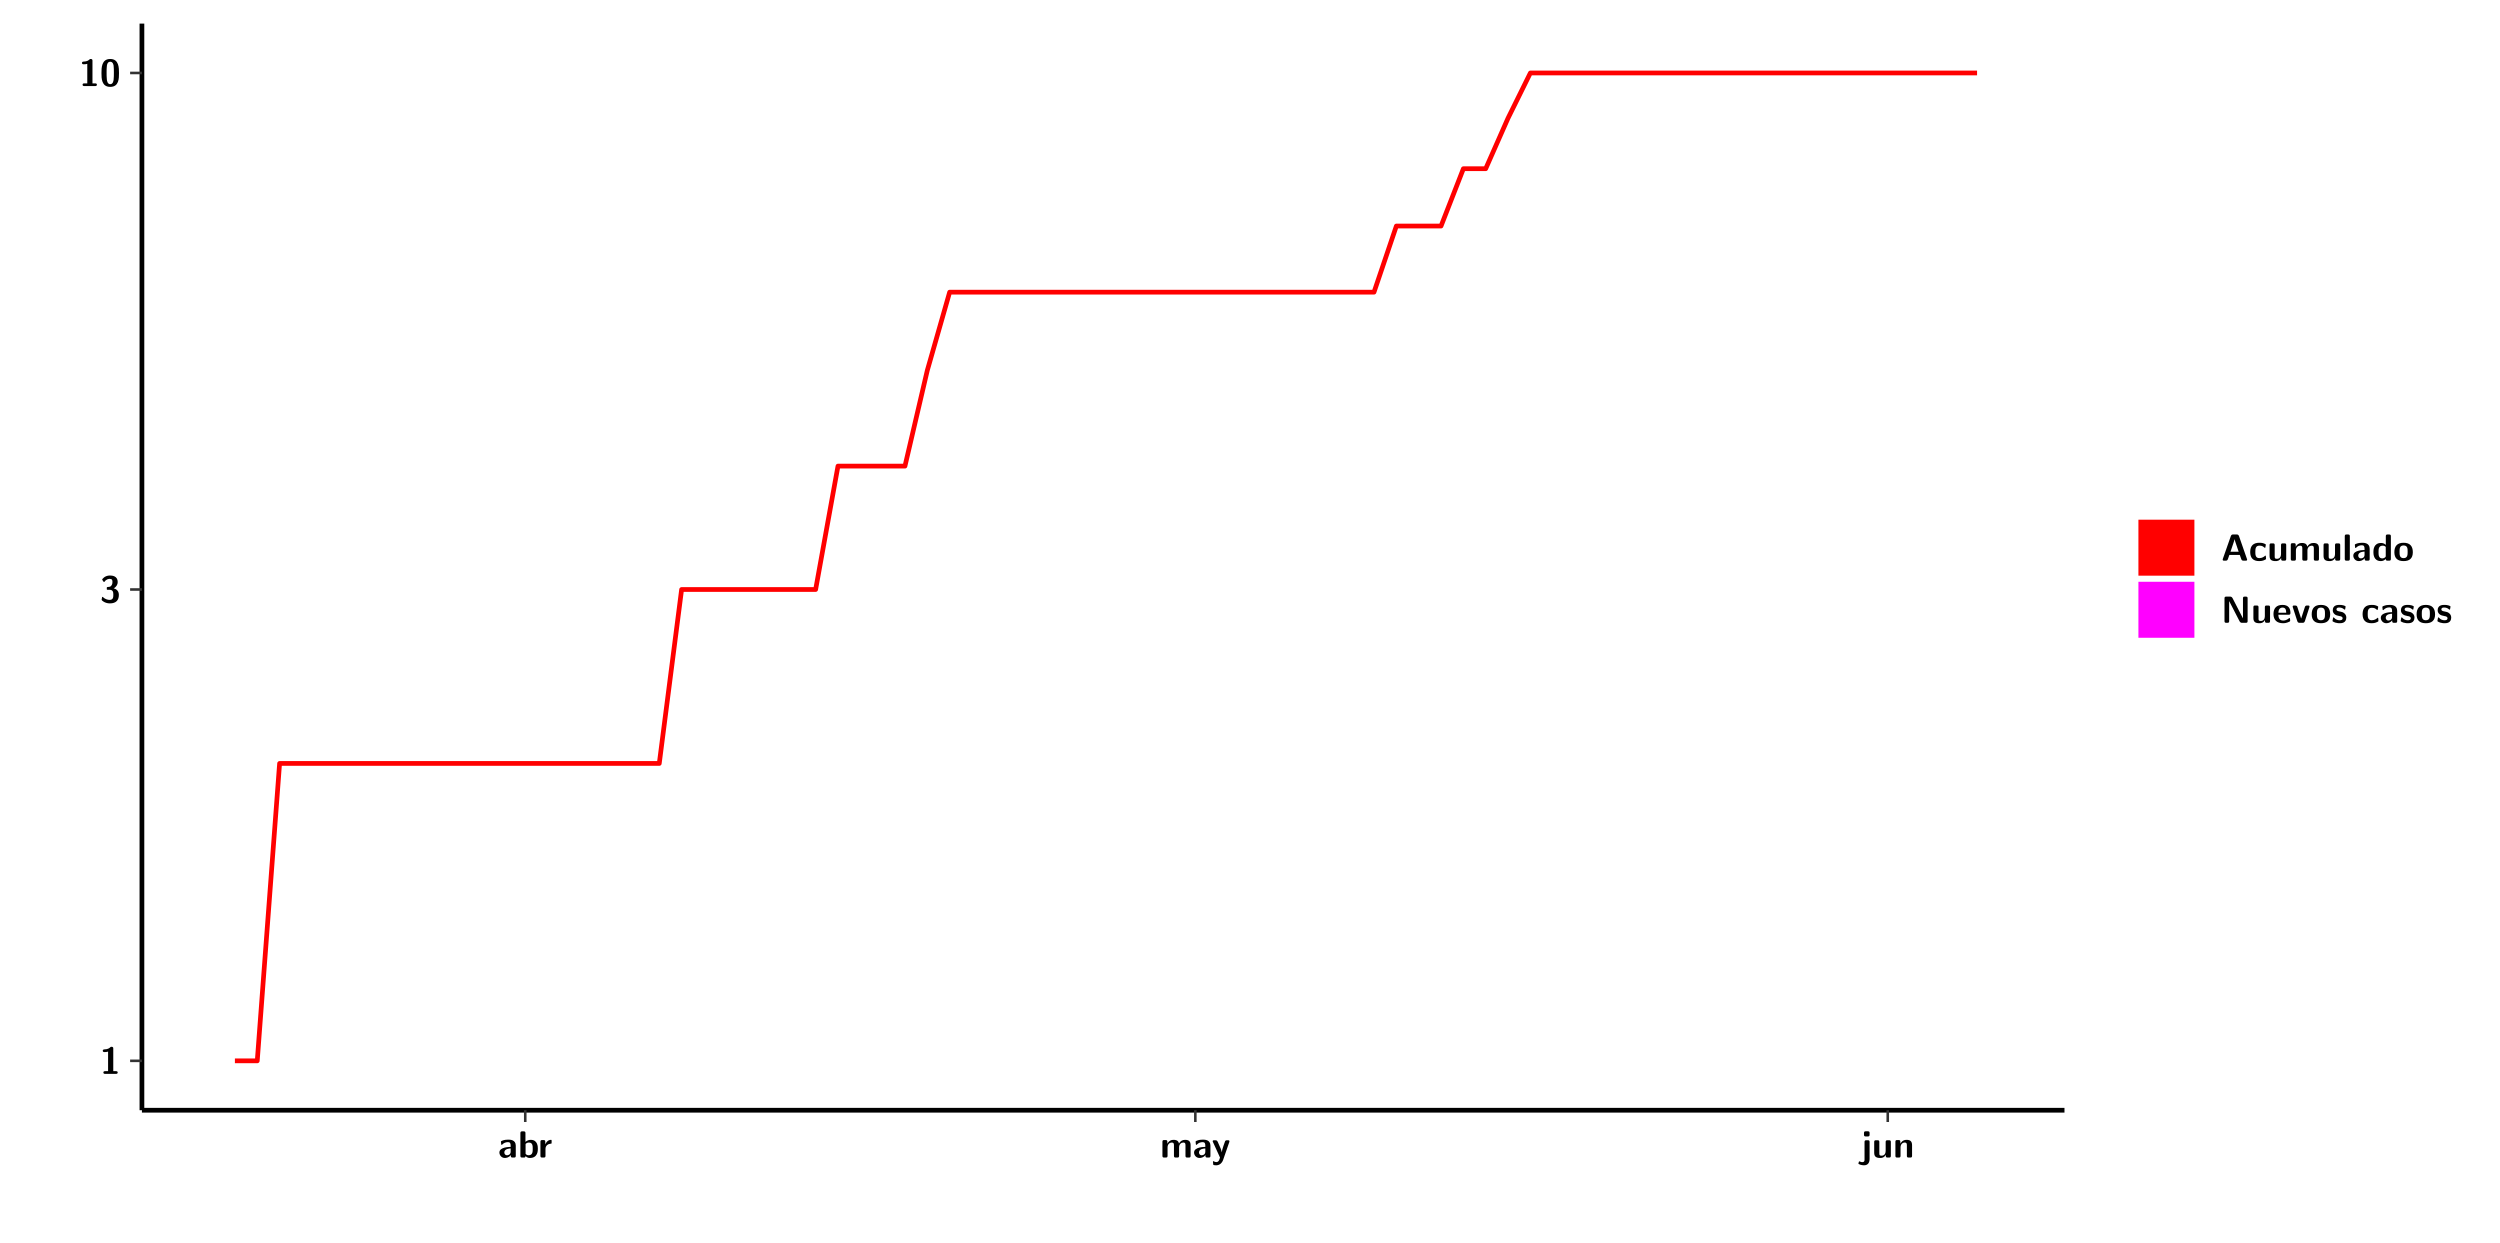
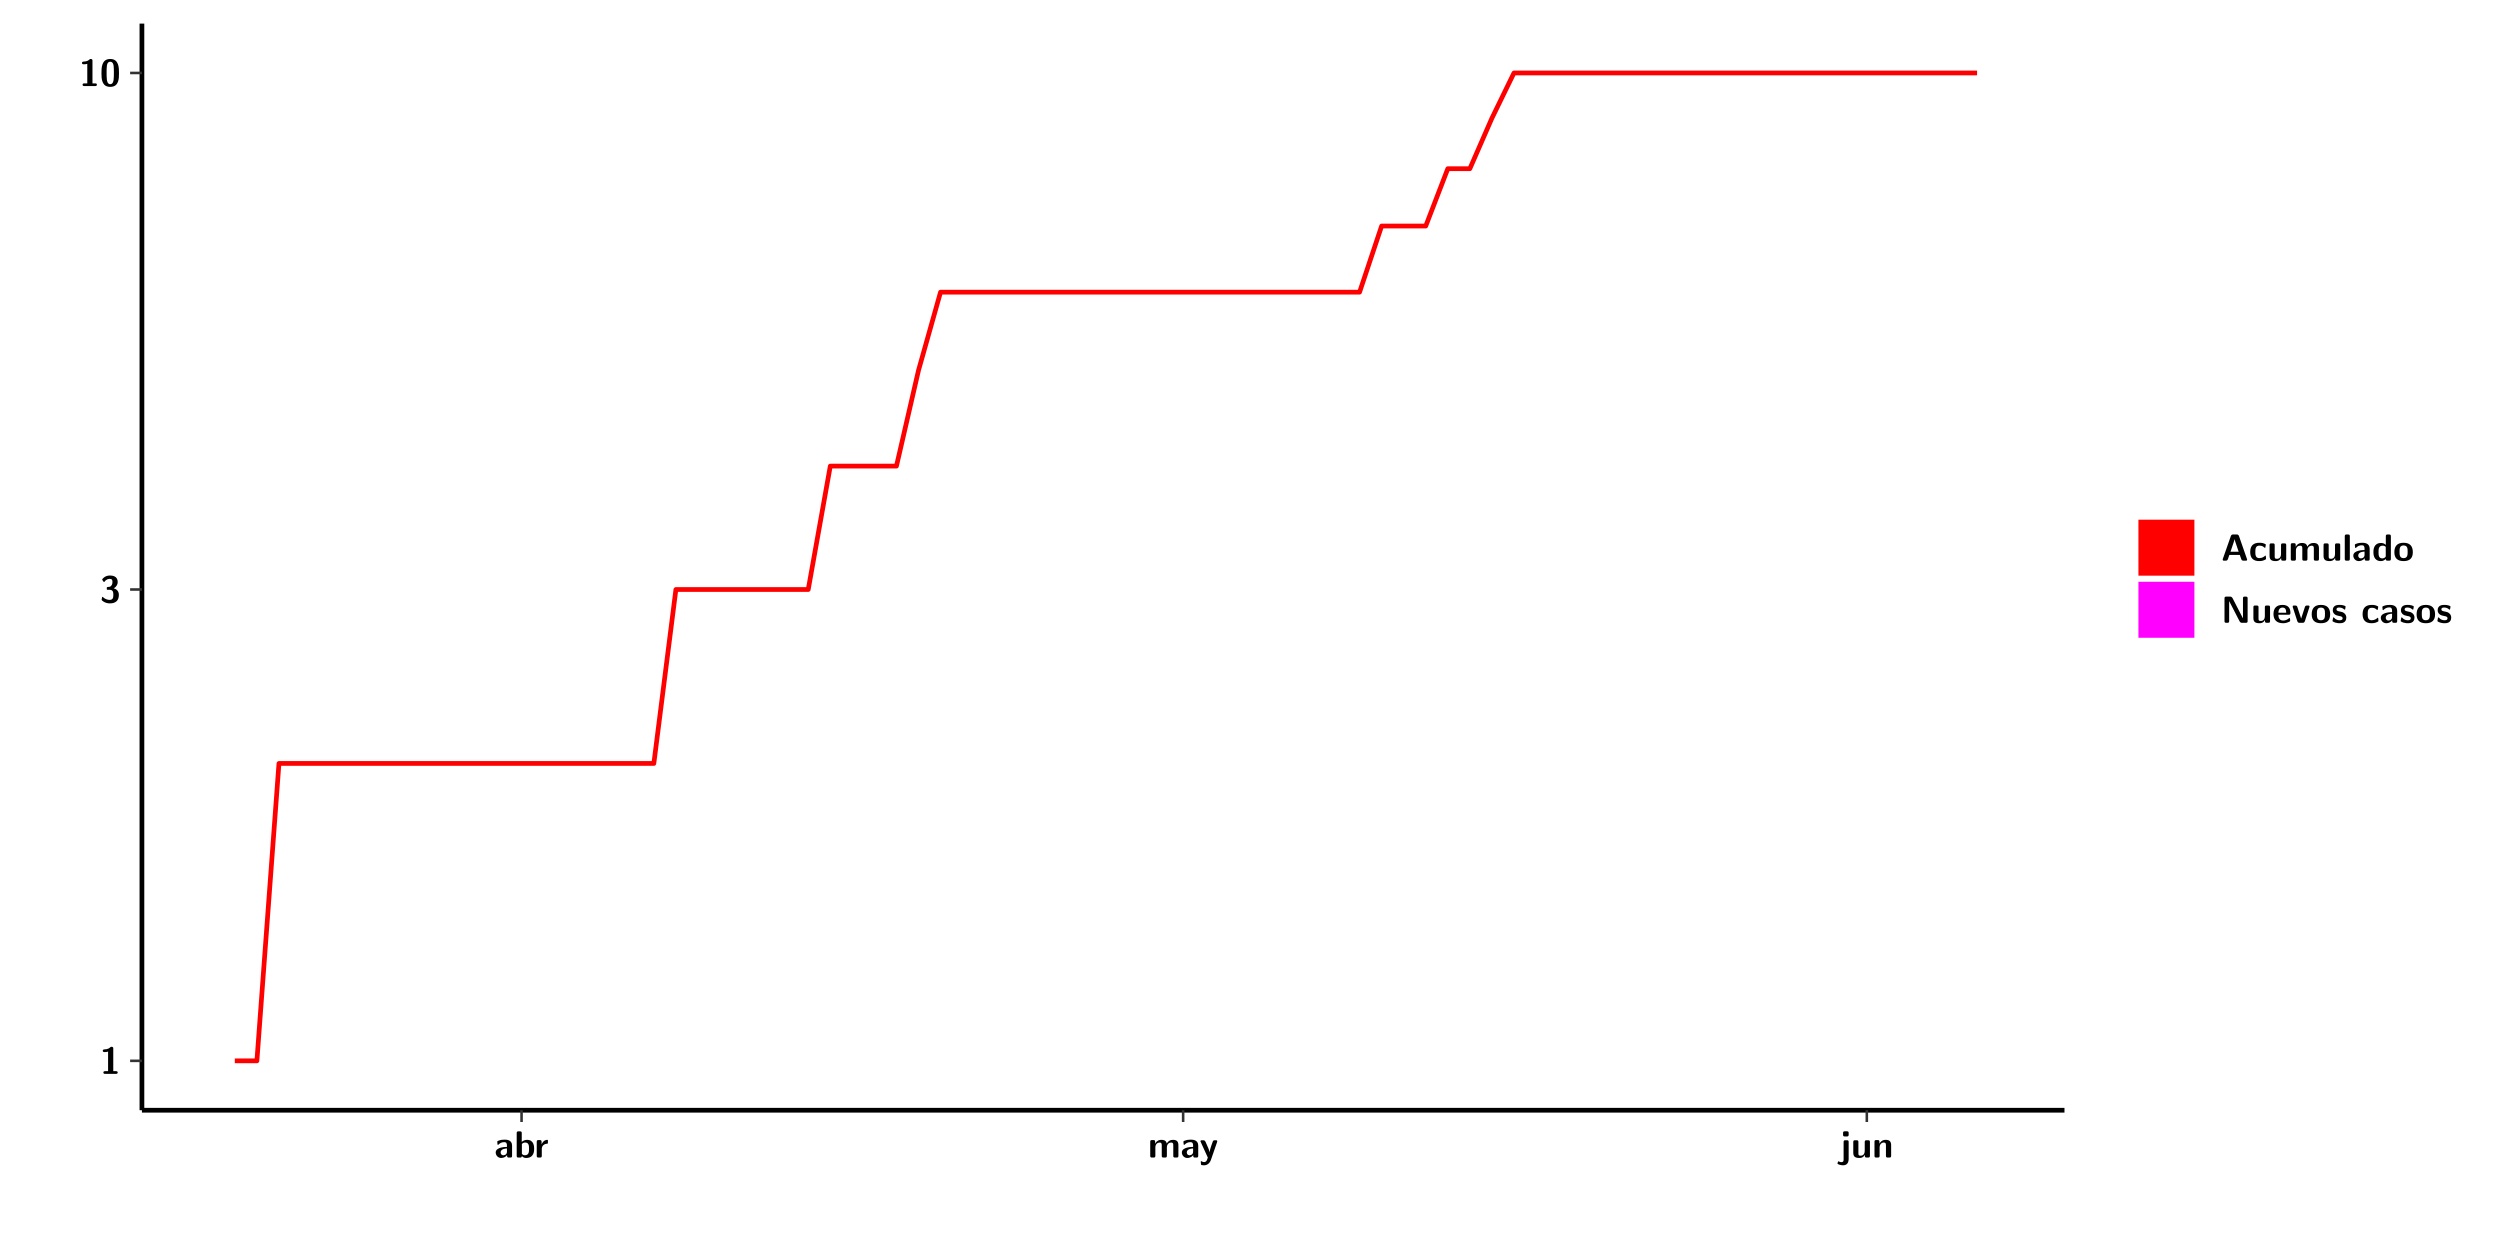
<svg xmlns="http://www.w3.org/2000/svg" xmlns:xlink="http://www.w3.org/1999/xlink" width="579.653pt" height="288pt" viewBox="0 0 579.653 288" version="1.1">
  <defs>
    <g>
      <symbol overflow="visible" id="glyph0-0">
        <path style="stroke:none;" d="" />
      </symbol>
      <symbol overflow="visible" id="glyph0-1">
        <path style="stroke:none;" d="M 3.109 -5.859 C 3.109 -6.016 3.109 -6.281 2.719 -6.281 C 2.547 -6.281 2.516 -6.266 2.406 -6.156 C 2.25 -6.016 1.922 -5.688 1.047 -5.672 C 0.891 -5.672 0.672 -5.609 0.672 -5.359 C 0.672 -5.047 0.969 -5.047 1.094 -5.047 C 1.344 -5.047 1.656 -5.078 1.906 -5.156 L 1.906 -0.625 L 1.234 -0.625 C 1.109 -0.625 0.812 -0.625 0.812 -0.312 C 0.812 0 1.109 0 1.234 0 L 3.719 0 C 3.828 0 4.141 0 4.141 -0.312 C 4.141 -0.625 3.828 -0.625 3.719 -0.625 L 3.109 -0.625 Z M 3.109 -5.859 " />
      </symbol>
      <symbol overflow="visible" id="glyph0-2">
        <path style="stroke:none;" d="M 0.844 -4.859 C 0.906 -4.766 0.953 -4.766 0.969 -4.766 C 1.031 -4.766 1.047 -4.797 1.094 -4.859 C 1.547 -5.5 2.172 -5.5 2.281 -5.5 C 2.844 -5.5 2.922 -5.203 2.922 -4.781 C 2.922 -4.656 2.922 -4.234 2.641 -3.906 C 2.438 -3.656 2.219 -3.641 1.953 -3.625 C 1.859 -3.609 1.688 -3.609 1.672 -3.578 C 1.609 -3.562 1.609 -3.5 1.609 -3.359 L 1.609 -3.203 C 1.609 -2.984 1.609 -2.969 1.844 -2.969 L 2.219 -2.969 C 3.031 -2.969 3.125 -2.469 3.125 -1.797 C 3.125 -1.203 3.062 -0.625 2.266 -0.625 C 1.984 -0.625 1.328 -0.688 0.75 -1.25 C 0.672 -1.328 0.656 -1.328 0.625 -1.328 C 0.531 -1.328 0.516 -1.25 0.516 -1.234 C 0.516 -1.234 0.406 -0.672 0.406 -0.625 C 0.406 -0.516 1.156 0.188 2.312 0.188 C 3.812 0.188 4.406 -0.609 4.406 -1.781 C 4.406 -2.562 3.984 -3.109 3.203 -3.297 C 3.906 -3.688 4.141 -4.266 4.141 -4.766 C 4.141 -6.156 2.891 -6.281 2.328 -6.281 C 1.125 -6.281 0.531 -5.422 0.531 -5.344 C 0.531 -5.297 0.594 -5.219 0.594 -5.219 Z M 0.844 -4.859 " />
      </symbol>
      <symbol overflow="visible" id="glyph0-3">
        <path style="stroke:none;" d="M 4.438 -3 C 4.438 -4.203 4.438 -6.281 2.406 -6.281 C 0.375 -6.281 0.375 -4.219 0.375 -3 C 0.375 -1.812 0.375 0.188 2.406 0.188 C 4.438 0.188 4.438 -1.781 4.438 -3 Z M 2.406 -0.438 C 1.75 -0.438 1.656 -1.25 1.625 -1.484 C 1.562 -1.953 1.562 -2.766 1.562 -3.125 C 1.562 -3.641 1.562 -4.203 1.625 -4.641 C 1.641 -4.875 1.734 -5.641 2.406 -5.641 C 3.047 -5.641 3.156 -4.906 3.188 -4.734 C 3.25 -4.281 3.25 -3.594 3.25 -3.125 C 3.25 -2.625 3.25 -1.953 3.188 -1.469 C 3.156 -1.234 3.062 -0.438 2.406 -0.438 Z M 2.406 -0.438 " />
      </symbol>
      <symbol overflow="visible" id="glyph0-4">
        <path style="stroke:none;" d="M 4.062 -2.766 C 4.062 -4.156 2.734 -4.156 2.297 -4.156 C 1.891 -4.156 1.453 -4.125 0.859 -3.891 C 0.672 -3.797 0.625 -3.781 0.625 -3.688 C 0.625 -3.625 0.688 -3.109 0.688 -3.047 C 0.703 -2.984 0.75 -2.938 0.812 -2.938 C 0.844 -2.938 0.875 -2.969 0.906 -3 C 1.281 -3.391 1.719 -3.578 2.266 -3.578 C 2.734 -3.578 2.875 -3.297 2.875 -2.781 L 2.875 -2.469 C 2.562 -2.469 0.266 -2.453 0.266 -1.172 C 0.266 -0.547 0.766 0.094 1.531 0.094 C 1.828 0.094 2.484 0.016 2.906 -0.594 L 2.906 -0.422 C 2.906 -0.141 2.969 0 3.328 0 L 3.641 0 C 3.984 0 4.062 -0.109 4.062 -0.422 Z M 2.875 -1.344 C 2.875 -0.531 2.047 -0.531 2.016 -0.531 C 1.641 -0.531 1.406 -0.844 1.406 -1.188 C 1.406 -2.047 2.625 -2.109 2.875 -2.109 Z M 2.875 -1.344 " />
      </symbol>
      <symbol overflow="visible" id="glyph0-5">
        <path style="stroke:none;" d="M 1.703 -5.656 C 1.703 -5.938 1.641 -6.078 1.281 -6.078 L 0.953 -6.078 C 0.641 -6.078 0.531 -5.984 0.531 -5.656 L 0.531 -0.422 C 0.531 -0.109 0.625 0 0.953 0 L 1.312 0 C 1.453 0 1.719 0 1.734 -0.344 C 2.125 0.094 2.578 0.094 2.719 0.094 C 4.578 0.094 4.578 -1.594 4.578 -2.031 C 4.578 -2.453 4.578 -4.109 2.938 -4.109 C 2.219 -4.109 1.781 -3.703 1.703 -3.625 Z M 1.734 -3.172 C 1.844 -3.281 2.109 -3.484 2.5 -3.484 C 3.391 -3.484 3.391 -2.672 3.391 -2.016 C 3.391 -1.375 3.391 -0.531 2.406 -0.531 C 2.047 -0.531 1.828 -0.75 1.734 -0.875 Z M 1.734 -3.172 " />
      </symbol>
      <symbol overflow="visible" id="glyph0-6">
        <path style="stroke:none;" d="M 1.703 -2.016 C 1.703 -2.844 2.391 -3.188 2.938 -3.219 C 3.109 -3.234 3.125 -3.234 3.125 -3.469 L 3.125 -3.875 C 3.125 -4.047 3.125 -4.109 2.969 -4.109 C 2.719 -4.109 2.078 -4.031 1.672 -3.078 L 1.656 -3.078 L 1.656 -3.641 C 1.656 -3.922 1.594 -4.062 1.234 -4.062 L 0.953 -4.062 C 0.641 -4.062 0.531 -3.969 0.531 -3.641 L 0.531 -0.422 C 0.531 -0.109 0.625 0 0.953 0 L 1.281 0 C 1.609 0 1.703 -0.109 1.703 -0.422 Z M 1.703 -2.016 " />
      </symbol>
      <symbol overflow="visible" id="glyph0-7">
        <path style="stroke:none;" d="M 7.062 -2.844 C 7.062 -3.75 6.672 -4.109 5.781 -4.109 C 5.156 -4.109 4.688 -3.828 4.359 -3.25 C 4.219 -4.078 3.484 -4.109 3.109 -4.109 C 2.938 -4.109 2.578 -4.109 2.188 -3.828 C 1.906 -3.625 1.734 -3.344 1.672 -3.203 L 1.672 -3.641 C 1.672 -3.922 1.609 -4.062 1.25 -4.062 L 0.953 -4.062 C 0.625 -4.062 0.531 -3.969 0.531 -3.641 L 0.531 -0.422 C 0.531 -0.109 0.625 0 0.953 0 L 1.297 0 C 1.625 0 1.719 -0.109 1.719 -0.422 L 1.719 -2.359 C 1.719 -3.141 2.25 -3.484 2.688 -3.484 C 3.109 -3.484 3.203 -3.297 3.203 -2.828 L 3.203 -0.422 C 3.203 -0.109 3.297 0 3.625 0 L 3.969 0 C 4.297 0 4.391 -0.109 4.391 -0.422 L 4.391 -2.359 C 4.391 -3.141 4.922 -3.484 5.359 -3.484 C 5.781 -3.484 5.875 -3.297 5.875 -2.828 L 5.875 -0.422 C 5.875 -0.109 5.969 0 6.297 0 L 6.641 0 C 6.984 0 7.062 -0.109 7.062 -0.422 Z M 7.062 -2.844 " />
      </symbol>
      <symbol overflow="visible" id="glyph0-8">
        <path style="stroke:none;" d="M 4.109 -3.609 C 4.141 -3.719 4.141 -3.734 4.141 -3.781 C 4.141 -4.016 3.906 -4.016 3.797 -4.016 L 3.609 -4.016 C 3.469 -4.016 3.266 -4.016 3.141 -3.812 C 3.109 -3.766 2.406 -1.828 2.359 -1.25 L 2.344 -1.25 C 2.312 -1.672 1.953 -2.484 1.562 -3.328 C 1.328 -3.891 1.266 -4.016 0.828 -4.016 L 0.594 -4.016 C 0.469 -4.016 0.25 -4.016 0.25 -3.781 C 0.25 -3.75 0.281 -3.688 0.297 -3.641 L 1.953 0 C 1.891 0.188 1.859 0.281 1.828 0.375 C 1.734 0.656 1.578 1.047 1.109 1.047 C 0.812 1.047 0.609 0.922 0.516 0.875 C 0.469 0.844 0.453 0.828 0.422 0.828 C 0.391 0.828 0.312 0.859 0.312 0.969 C 0.312 1.031 0.375 1.641 0.391 1.672 C 0.469 1.781 0.953 1.797 1.094 1.797 C 2.172 1.797 2.609 0.766 2.672 0.547 Z M 4.109 -3.609 " />
      </symbol>
      <symbol overflow="visible" id="glyph0-9">
        <path style="stroke:none;" d="M 1.969 -5.672 C 1.969 -5.953 1.906 -6.094 1.547 -6.094 L 1.094 -6.094 C 0.766 -6.094 0.672 -5.984 0.672 -5.672 L 0.672 -5.312 C 0.672 -5.031 0.734 -4.891 1.094 -4.891 L 1.547 -4.891 C 1.875 -4.891 1.969 -5 1.969 -5.312 Z M 0.797 0.484 C 0.797 0.703 0.797 1.062 0.25 1.062 C 0.156 1.062 -0.094 1.031 -0.266 0.922 C -0.359 0.875 -0.375 0.875 -0.406 0.875 C -0.484 0.875 -0.5 0.922 -0.547 1.094 C -0.609 1.281 -0.625 1.359 -0.625 1.391 C -0.625 1.547 0.109 1.797 0.656 1.797 C 1.625 1.797 1.969 1.141 1.969 0.281 L 1.969 -3.594 C 1.969 -3.875 1.906 -4.016 1.547 -4.016 L 1.219 -4.016 C 0.891 -4.016 0.797 -3.906 0.797 -3.594 Z M 0.797 0.484 " />
      </symbol>
      <symbol overflow="visible" id="glyph0-10">
        <path style="stroke:none;" d="M 4.391 -3.594 C 4.391 -3.875 4.328 -4.016 3.969 -4.016 L 3.609 -4.016 C 3.281 -4.016 3.188 -3.906 3.188 -3.594 L 3.188 -1.516 C 3.188 -0.938 2.891 -0.438 2.266 -0.438 C 1.766 -0.438 1.719 -0.562 1.719 -1.031 L 1.719 -3.594 C 1.719 -3.875 1.656 -4.016 1.297 -4.016 L 0.953 -4.016 C 0.625 -4.016 0.531 -3.922 0.531 -3.594 L 0.531 -1.109 C 0.531 -0.172 1.031 0.094 1.953 0.094 C 2.188 0.094 2.812 0.094 3.219 -0.656 L 3.219 -0.422 C 3.219 -0.141 3.281 0 3.641 0 L 3.969 0 C 4.297 0 4.391 -0.109 4.391 -0.422 Z M 4.391 -3.594 " />
      </symbol>
      <symbol overflow="visible" id="glyph0-11">
        <path style="stroke:none;" d="M 4.391 -2.844 C 4.391 -3.75 4 -4.109 3.109 -4.109 C 2.188 -4.109 1.781 -3.438 1.672 -3.203 L 1.672 -3.641 C 1.672 -3.922 1.609 -4.062 1.25 -4.062 L 0.953 -4.062 C 0.625 -4.062 0.531 -3.969 0.531 -3.641 L 0.531 -0.422 C 0.531 -0.109 0.625 0 0.953 0 L 1.297 0 C 1.625 0 1.719 -0.109 1.719 -0.422 L 1.719 -2.359 C 1.719 -3.125 2.219 -3.484 2.688 -3.484 C 3.109 -3.484 3.188 -3.281 3.188 -2.828 L 3.188 -0.422 C 3.188 -0.141 3.25 0 3.609 0 L 3.969 0 C 4.297 0 4.391 -0.109 4.391 -0.422 Z M 4.391 -2.844 " />
      </symbol>
      <symbol overflow="visible" id="glyph0-12">
        <path style="stroke:none;" d="M 4.156 -5.703 C 4.031 -6.078 3.766 -6.078 3.594 -6.078 L 2.828 -6.078 C 2.641 -6.078 2.391 -6.078 2.266 -5.703 L 0.406 -0.406 C 0.375 -0.297 0.375 -0.281 0.375 -0.234 C 0.375 0 0.594 0 0.703 0 L 1.031 0 C 1.188 0 1.453 0 1.578 -0.344 L 1.922 -1.328 L 4.344 -1.328 L 4.641 -0.484 C 4.75 -0.172 4.812 0 5.234 0 L 5.703 0 C 5.828 0 6.047 0 6.047 -0.234 C 6.047 -0.281 6.047 -0.297 6 -0.406 Z M 2.812 -3.938 C 2.938 -4.328 3.062 -4.656 3.125 -4.969 L 3.141 -4.969 C 3.188 -4.766 3.188 -4.75 3.25 -4.547 L 4.078 -2.078 L 2.188 -2.078 Z M 2.812 -3.938 " />
      </symbol>
      <symbol overflow="visible" id="glyph0-13">
        <path style="stroke:none;" d="M 4 -0.438 C 4 -0.531 3.969 -0.938 3.953 -1.047 C 3.953 -1.078 3.938 -1.172 3.844 -1.172 C 3.812 -1.172 3.797 -1.172 3.703 -1.078 C 3.562 -0.953 3.141 -0.594 2.422 -0.594 C 1.516 -0.594 1.516 -1.469 1.516 -2.031 C 1.516 -2.75 1.562 -3.484 2.453 -3.484 C 3.031 -3.484 3.266 -3.344 3.578 -3.078 C 3.688 -2.984 3.703 -2.984 3.734 -2.984 C 3.828 -2.984 3.844 -3.062 3.844 -3.094 C 3.859 -3.172 3.953 -3.656 3.953 -3.703 C 3.953 -3.781 3.891 -3.812 3.75 -3.891 C 3.328 -4.078 3.062 -4.156 2.453 -4.156 C 1.141 -4.156 0.328 -3.547 0.328 -2.016 C 0.328 -0.562 1.078 0.094 2.406 0.094 C 2.641 0.094 3.172 0.094 3.75 -0.203 C 4 -0.344 4 -0.344 4 -0.438 Z M 4 -0.438 " />
      </symbol>
      <symbol overflow="visible" id="glyph0-14">
        <path style="stroke:none;" d="M 1.703 -5.656 C 1.703 -5.938 1.641 -6.078 1.281 -6.078 L 0.953 -6.078 C 0.641 -6.078 0.531 -5.984 0.531 -5.656 L 0.531 -0.422 C 0.531 -0.109 0.625 0 0.953 0 L 1.281 0 C 1.609 0 1.703 -0.109 1.703 -0.422 Z M 1.703 -5.656 " />
      </symbol>
      <symbol overflow="visible" id="glyph0-15">
        <path style="stroke:none;" d="M 4.375 -5.656 C 4.375 -5.938 4.312 -6.078 3.953 -6.078 L 3.625 -6.078 C 3.297 -6.078 3.203 -5.969 3.203 -5.656 L 3.203 -3.672 C 2.812 -4.047 2.375 -4.109 2.109 -4.109 C 0.328 -4.109 0.328 -2.422 0.328 -2 C 0.328 -1.594 0.328 0.094 2.062 0.094 C 2.422 0.094 2.812 -0.016 3.188 -0.406 C 3.188 -0.094 3.297 0 3.609 0 L 3.953 0 C 4.281 0 4.375 -0.109 4.375 -0.422 Z M 3.188 -1.094 C 3.188 -0.953 3.188 -0.875 2.922 -0.688 C 2.703 -0.547 2.5 -0.531 2.406 -0.531 C 1.516 -0.531 1.516 -1.344 1.516 -2 C 1.516 -2.656 1.516 -3.484 2.5 -3.484 C 2.75 -3.484 2.984 -3.391 3.188 -3.203 Z M 3.188 -1.094 " />
      </symbol>
      <symbol overflow="visible" id="glyph0-16">
        <path style="stroke:none;" d="M 4.547 -1.969 C 4.547 -3.406 3.844 -4.156 2.406 -4.156 C 0.953 -4.156 0.266 -3.391 0.266 -1.969 C 0.266 -0.547 1.031 0.094 2.406 0.094 C 3.781 0.094 4.547 -0.531 4.547 -1.969 Z M 2.406 -0.594 C 1.469 -0.594 1.469 -1.375 1.469 -2.078 C 1.469 -2.75 1.469 -3.531 2.406 -3.531 C 3.344 -3.531 3.344 -2.766 3.344 -2.078 C 3.344 -1.391 3.344 -0.594 2.406 -0.594 Z M 2.406 -0.594 " />
      </symbol>
      <symbol overflow="visible" id="glyph0-17">
        <path style="stroke:none;" d="M 2.656 -5.734 C 2.469 -6.078 2.203 -6.078 2.031 -6.078 L 1.219 -6.078 C 0.906 -6.078 0.797 -5.984 0.797 -5.656 L 0.797 -0.422 C 0.797 -0.109 0.891 0 1.219 0 L 1.453 0 C 1.781 0 1.875 -0.109 1.875 -0.422 L 1.875 -5.016 L 1.891 -5.016 L 4.297 -0.344 C 4.484 0 4.75 0 4.922 0 L 5.734 0 C 6.062 0 6.156 -0.109 6.156 -0.422 L 6.156 -5.656 C 6.156 -5.938 6.094 -6.078 5.734 -6.078 L 5.5 -6.078 C 5.156 -6.078 5.078 -5.969 5.078 -5.656 L 5.078 -1.062 L 5.062 -1.062 Z M 2.656 -5.734 " />
      </symbol>
      <symbol overflow="visible" id="glyph0-18">
        <path style="stroke:none;" d="M 3.781 -1.875 C 3.984 -1.875 4.203 -1.891 4.203 -2.281 C 4.203 -3.406 3.672 -4.156 2.359 -4.156 C 0.969 -4.156 0.266 -3.375 0.266 -2.047 C 0.266 -0.609 1.109 0.094 2.484 0.094 C 2.812 0.094 3.312 0.047 3.891 -0.234 C 4.078 -0.328 4.141 -0.359 4.141 -0.469 C 4.141 -0.531 4.125 -0.781 4.109 -0.844 C 4.078 -1.125 4.062 -1.125 3.984 -1.125 C 3.953 -1.125 3.938 -1.125 3.844 -1.047 C 3.328 -0.594 2.797 -0.531 2.516 -0.531 C 1.531 -0.531 1.422 -1.312 1.391 -1.875 Z M 1.406 -2.344 C 1.422 -2.875 1.609 -3.531 2.359 -3.531 C 3.062 -3.531 3.203 -3.031 3.219 -2.344 Z M 1.406 -2.344 " />
      </symbol>
      <symbol overflow="visible" id="glyph0-19">
        <path style="stroke:none;" d="M 4.109 -3.609 C 4.141 -3.719 4.141 -3.75 4.141 -3.766 C 4.141 -4.016 3.922 -4.016 3.797 -4.016 L 3.609 -4.016 C 3.25 -4.016 3.141 -3.891 3.062 -3.641 L 2.203 -0.984 L 1.328 -3.641 C 1.266 -3.828 1.203 -4.016 0.781 -4.016 L 0.578 -4.016 C 0.453 -4.016 0.234 -4.016 0.234 -3.766 C 0.234 -3.75 0.234 -3.719 0.266 -3.609 L 1.312 -0.375 C 1.438 0 1.703 0 1.859 0 L 2.5 0 C 2.672 0 2.938 0 3.062 -0.375 Z M 4.109 -3.609 " />
      </symbol>
      <symbol overflow="visible" id="glyph0-20">
        <path style="stroke:none;" d="M 3.469 -1.234 C 3.469 -1.734 3.203 -2.031 3.047 -2.172 C 2.703 -2.484 2.391 -2.547 2.031 -2.609 C 1.547 -2.703 1.188 -2.766 1.188 -3.109 C 1.188 -3.469 1.484 -3.547 1.828 -3.547 C 2.406 -3.547 2.719 -3.328 2.953 -3.125 C 3.047 -3.047 3.062 -3.047 3.094 -3.047 C 3.188 -3.047 3.203 -3.125 3.203 -3.156 C 3.219 -3.219 3.312 -3.719 3.312 -3.766 C 3.312 -3.906 2.844 -4.031 2.75 -4.062 C 2.406 -4.156 2.125 -4.156 1.891 -4.156 C 1.5 -4.156 0.328 -4.156 0.328 -2.906 C 0.328 -2.484 0.516 -2.219 0.75 -2 C 1.062 -1.734 1.406 -1.672 1.906 -1.562 C 2.156 -1.531 2.609 -1.453 2.609 -1.062 C 2.609 -0.656 2.266 -0.594 1.922 -0.594 C 1.531 -0.594 1.047 -0.703 0.625 -1.188 C 0.594 -1.234 0.562 -1.266 0.516 -1.266 C 0.422 -1.266 0.406 -1.188 0.391 -1.125 C 0.375 -1.016 0.266 -0.516 0.266 -0.422 C 0.266 -0.266 0.922 -0.062 0.922 -0.047 C 1.406 0.094 1.766 0.094 1.922 0.094 C 2.359 0.094 3.469 0.062 3.469 -1.234 Z M 3.469 -1.234 " />
      </symbol>
    </g>
    <clipPath id="clip1">
      <path d="M 0 0 L 576.008 0 L 576.008 288 L 0 288 Z M 0 0 " />
    </clipPath>
    <clipPath id="clip2">
      <path d="M 32.906 5.477 L 478.672 5.477 L 478.672 257.414 L 32.906 257.414 Z M 32.906 5.477 " />
    </clipPath>
  </defs>
  <g id="surface1">
    <g clip-path="url(#clip1)" clip-rule="nonzero">
      <path style="fill-rule:nonzero;fill:rgb(100%,100%,100%);fill-opacity:1;stroke-width:0.598;stroke-linecap:round;stroke-linejoin:round;stroke:rgb(100%,100%,100%);stroke-opacity:1;stroke-miterlimit:10;" d="M 0 0 L 0 288.004 L 576.008 288.004 L 576.008 0 Z M 0 0 " transform="matrix(1,0,0,-1,0,288)" />
    </g>
    <g clip-path="url(#clip2)" clip-rule="nonzero">
      <path style=" stroke:none;fill-rule:nonzero;fill:rgb(100%,100%,100%);fill-opacity:1;" d="M 32.906 257.414 L 32.906 5.477 L 478.672 5.477 L 478.672 257.414 Z M 32.906 257.414 " />
    </g>
-     <path style="fill:none;stroke-width:1.096;stroke-linecap:butt;stroke-linejoin:round;stroke:rgb(100%,0%,0%);stroke-opacity:1;stroke-miterlimit:10;" d="M 54.465 42.031 L 59.648 42.031 L 64.828 110.984 L 152.859 110.984 L 158.039 151.316 L 189.113 151.316 L 194.293 179.926 L 209.824 179.926 L 215.008 202.125 L 220.188 220.258 L 318.578 220.258 L 323.762 235.59 L 334.121 235.59 L 339.301 248.879 L 344.473 248.879 L 349.652 260.598 L 354.832 271.078 L 458.406 271.078 " transform="matrix(1,0,0,-1,0,288)" />
+     <path style="fill:none;stroke-width:1.096;stroke-linecap:butt;stroke-linejoin:round;stroke:rgb(100%,0%,0%);stroke-opacity:1;stroke-miterlimit:10;" d="M 54.445 42.031 L 59.566 42.031 L 64.68 110.984 L 151.602 110.984 L 156.715 151.316 L 187.398 151.316 L 192.512 179.926 L 207.852 179.926 L 212.965 202.125 L 218.074 220.258 L 315.23 220.258 L 320.344 235.59 L 330.574 235.59 L 335.684 248.879 L 340.797 248.879 L 345.918 260.598 L 351.027 271.078 L 458.406 271.078 " transform="matrix(1,0,0,-1,0,288)" />
    <path style="fill:none;stroke-width:1.096;stroke-linecap:butt;stroke-linejoin:round;stroke:rgb(0%,0%,0%);stroke-opacity:1;stroke-miterlimit:10;" d="M 32.906 30.586 L 32.906 282.523 " transform="matrix(1,0,0,-1,0,288)" />
    <g style="fill:rgb(0%,0%,0%);fill-opacity:1;">
      <use xlink:href="#glyph0-1" x="23.153" y="248.986" />
    </g>
    <g style="fill:rgb(0%,0%,0%);fill-opacity:1;">
      <use xlink:href="#glyph0-2" x="23.153" y="139.716" />
    </g>
    <g style="fill:rgb(0%,0%,0%);fill-opacity:1;">
      <use xlink:href="#glyph0-1" x="18.331" y="19.955" />
      <use xlink:href="#glyph0-3" x="23.153" y="19.955" />
    </g>
    <path style="fill:none;stroke-width:0.598;stroke-linecap:butt;stroke-linejoin:round;stroke:rgb(20%,20%,20%);stroke-opacity:1;stroke-miterlimit:10;" d="M 30.168 42.031 L 32.906 42.031 " transform="matrix(1,0,0,-1,0,288)" />
    <path style="fill:none;stroke-width:0.598;stroke-linecap:butt;stroke-linejoin:round;stroke:rgb(20%,20%,20%);stroke-opacity:1;stroke-miterlimit:10;" d="M 30.168 151.316 L 32.906 151.316 " transform="matrix(1,0,0,-1,0,288)" />
    <path style="fill:none;stroke-width:0.598;stroke-linecap:butt;stroke-linejoin:round;stroke:rgb(20%,20%,20%);stroke-opacity:1;stroke-miterlimit:10;" d="M 30.168 271.078 L 32.906 271.078 " transform="matrix(1,0,0,-1,0,288)" />
    <path style="fill:none;stroke-width:1.096;stroke-linecap:butt;stroke-linejoin:round;stroke:rgb(0%,0%,0%);stroke-opacity:1;stroke-miterlimit:10;" d="M 32.906 30.586 L 478.672 30.586 " transform="matrix(1,0,0,-1,0,288)" />
-     <path style="fill:none;stroke-width:0.598;stroke-linecap:butt;stroke-linejoin:round;stroke:rgb(20%,20%,20%);stroke-opacity:1;stroke-miterlimit:10;" d="M 121.785 27.848 L 121.785 30.586 " transform="matrix(1,0,0,-1,0,288)" />
-     <path style="fill:none;stroke-width:0.598;stroke-linecap:butt;stroke-linejoin:round;stroke:rgb(20%,20%,20%);stroke-opacity:1;stroke-miterlimit:10;" d="M 277.152 27.848 L 277.152 30.586 " transform="matrix(1,0,0,-1,0,288)" />
-     <path style="fill:none;stroke-width:0.598;stroke-linecap:butt;stroke-linejoin:round;stroke:rgb(20%,20%,20%);stroke-opacity:1;stroke-miterlimit:10;" d="M 437.695 27.848 L 437.695 30.586 " transform="matrix(1,0,0,-1,0,288)" />
+     <path style="fill:none;stroke-width:0.598;stroke-linecap:butt;stroke-linejoin:round;stroke:rgb(20%,20%,20%);stroke-opacity:1;stroke-miterlimit:10;" d="M 120.93 27.848 L 120.93 30.586 " transform="matrix(1,0,0,-1,0,288)" />
+     <path style="fill:none;stroke-width:0.598;stroke-linecap:butt;stroke-linejoin:round;stroke:rgb(20%,20%,20%);stroke-opacity:1;stroke-miterlimit:10;" d="M 274.324 27.848 L 274.324 30.586 " transform="matrix(1,0,0,-1,0,288)" />
+     <path style="fill:none;stroke-width:0.598;stroke-linecap:butt;stroke-linejoin:round;stroke:rgb(20%,20%,20%);stroke-opacity:1;stroke-miterlimit:10;" d="M 432.844 27.848 L 432.844 30.586 " transform="matrix(1,0,0,-1,0,288)" />
    <g style="fill:rgb(0%,0%,0%);fill-opacity:1;">
-       <use xlink:href="#glyph0-4" x="115.525" y="268.394" />
-       <use xlink:href="#glyph0-5" x="120.128" y="268.394" />
+       <use xlink:href="#glyph0-4" x="114.668" y="268.394" />
+       <use xlink:href="#glyph0-5" x="119.271" y="268.394" />
    </g>
    <g style="fill:rgb(0%,0%,0%);fill-opacity:1;">
-       <use xlink:href="#glyph0-6" x="124.775" y="268.394" />
+       <use xlink:href="#glyph0-6" x="123.918" y="268.394" />
    </g>
    <g style="fill:rgb(0%,0%,0%);fill-opacity:1;">
-       <use xlink:href="#glyph0-7" x="268.992" y="268.394" />
-       <use xlink:href="#glyph0-4" x="276.59" y="268.394" />
+       <use xlink:href="#glyph0-7" x="266.163" y="268.394" />
+       <use xlink:href="#glyph0-4" x="273.761" y="268.394" />
    </g>
    <g style="fill:rgb(0%,0%,0%);fill-opacity:1;">
-       <use xlink:href="#glyph0-8" x="280.921" y="268.394" />
+       <use xlink:href="#glyph0-8" x="278.092" y="268.394" />
    </g>
    <g style="fill:rgb(0%,0%,0%);fill-opacity:1;">
-       <use xlink:href="#glyph0-9" x="431.515" y="268.394" />
-       <use xlink:href="#glyph0-10" x="434.023" y="268.394" />
-       <use xlink:href="#glyph0-11" x="438.942" y="268.394" />
+       <use xlink:href="#glyph0-9" x="426.663" y="268.394" />
+       <use xlink:href="#glyph0-10" x="429.171" y="268.394" />
+       <use xlink:href="#glyph0-11" x="434.09" y="268.394" />
    </g>
    <path style=" stroke:none;fill-rule:nonzero;fill:rgb(100%,100%,100%);fill-opacity:1;" d="M 489.629 154.062 L 489.629 108.828 L 570.527 108.828 L 570.527 154.062 Z M 489.629 154.062 " />
    <path style=" stroke:none;fill-rule:nonzero;fill:rgb(100%,0%,0%);fill-opacity:1;" d="M 495.816 133.477 L 495.816 120.496 L 508.797 120.496 L 508.797 133.477 Z M 495.816 133.477 " />
    <path style=" stroke:none;fill-rule:nonzero;fill:rgb(100%,0%,100%);fill-opacity:1;" d="M 495.816 147.875 L 495.816 134.891 L 508.797 134.891 L 508.797 147.875 Z M 495.816 147.875 " />
    <g style="fill:rgb(0%,0%,0%);fill-opacity:1;">
      <use xlink:href="#glyph0-12" x="514.979" y="130.002" />
      <use xlink:href="#glyph0-13" x="521.408" y="130.002" />
      <use xlink:href="#glyph0-10" x="525.694" y="130.002" />
      <use xlink:href="#glyph0-7" x="530.613" y="130.002" />
      <use xlink:href="#glyph0-10" x="538.212" y="130.002" />
      <use xlink:href="#glyph0-14" x="543.131" y="130.002" />
      <use xlink:href="#glyph0-4" x="545.372" y="130.002" />
      <use xlink:href="#glyph0-15" x="549.975" y="130.002" />
      <use xlink:href="#glyph0-16" x="554.894" y="130.002" />
    </g>
    <g style="fill:rgb(0%,0%,0%);fill-opacity:1;">
      <use xlink:href="#glyph0-17" x="514.979" y="144.408" />
      <use xlink:href="#glyph0-10" x="521.944" y="144.408" />
      <use xlink:href="#glyph0-18" x="526.864" y="144.408" />
      <use xlink:href="#glyph0-19" x="531.345" y="144.408" />
      <use xlink:href="#glyph0-16" x="535.728" y="144.408" />
      <use xlink:href="#glyph0-20" x="540.55" y="144.408" />
    </g>
    <g style="fill:rgb(0%,0%,0%);fill-opacity:1;">
      <use xlink:href="#glyph0-13" x="547.465" y="144.408" />
      <use xlink:href="#glyph0-4" x="551.751" y="144.408" />
      <use xlink:href="#glyph0-20" x="556.354" y="144.408" />
      <use xlink:href="#glyph0-16" x="560.051" y="144.408" />
      <use xlink:href="#glyph0-20" x="564.872" y="144.408" />
    </g>
  </g>
</svg>
